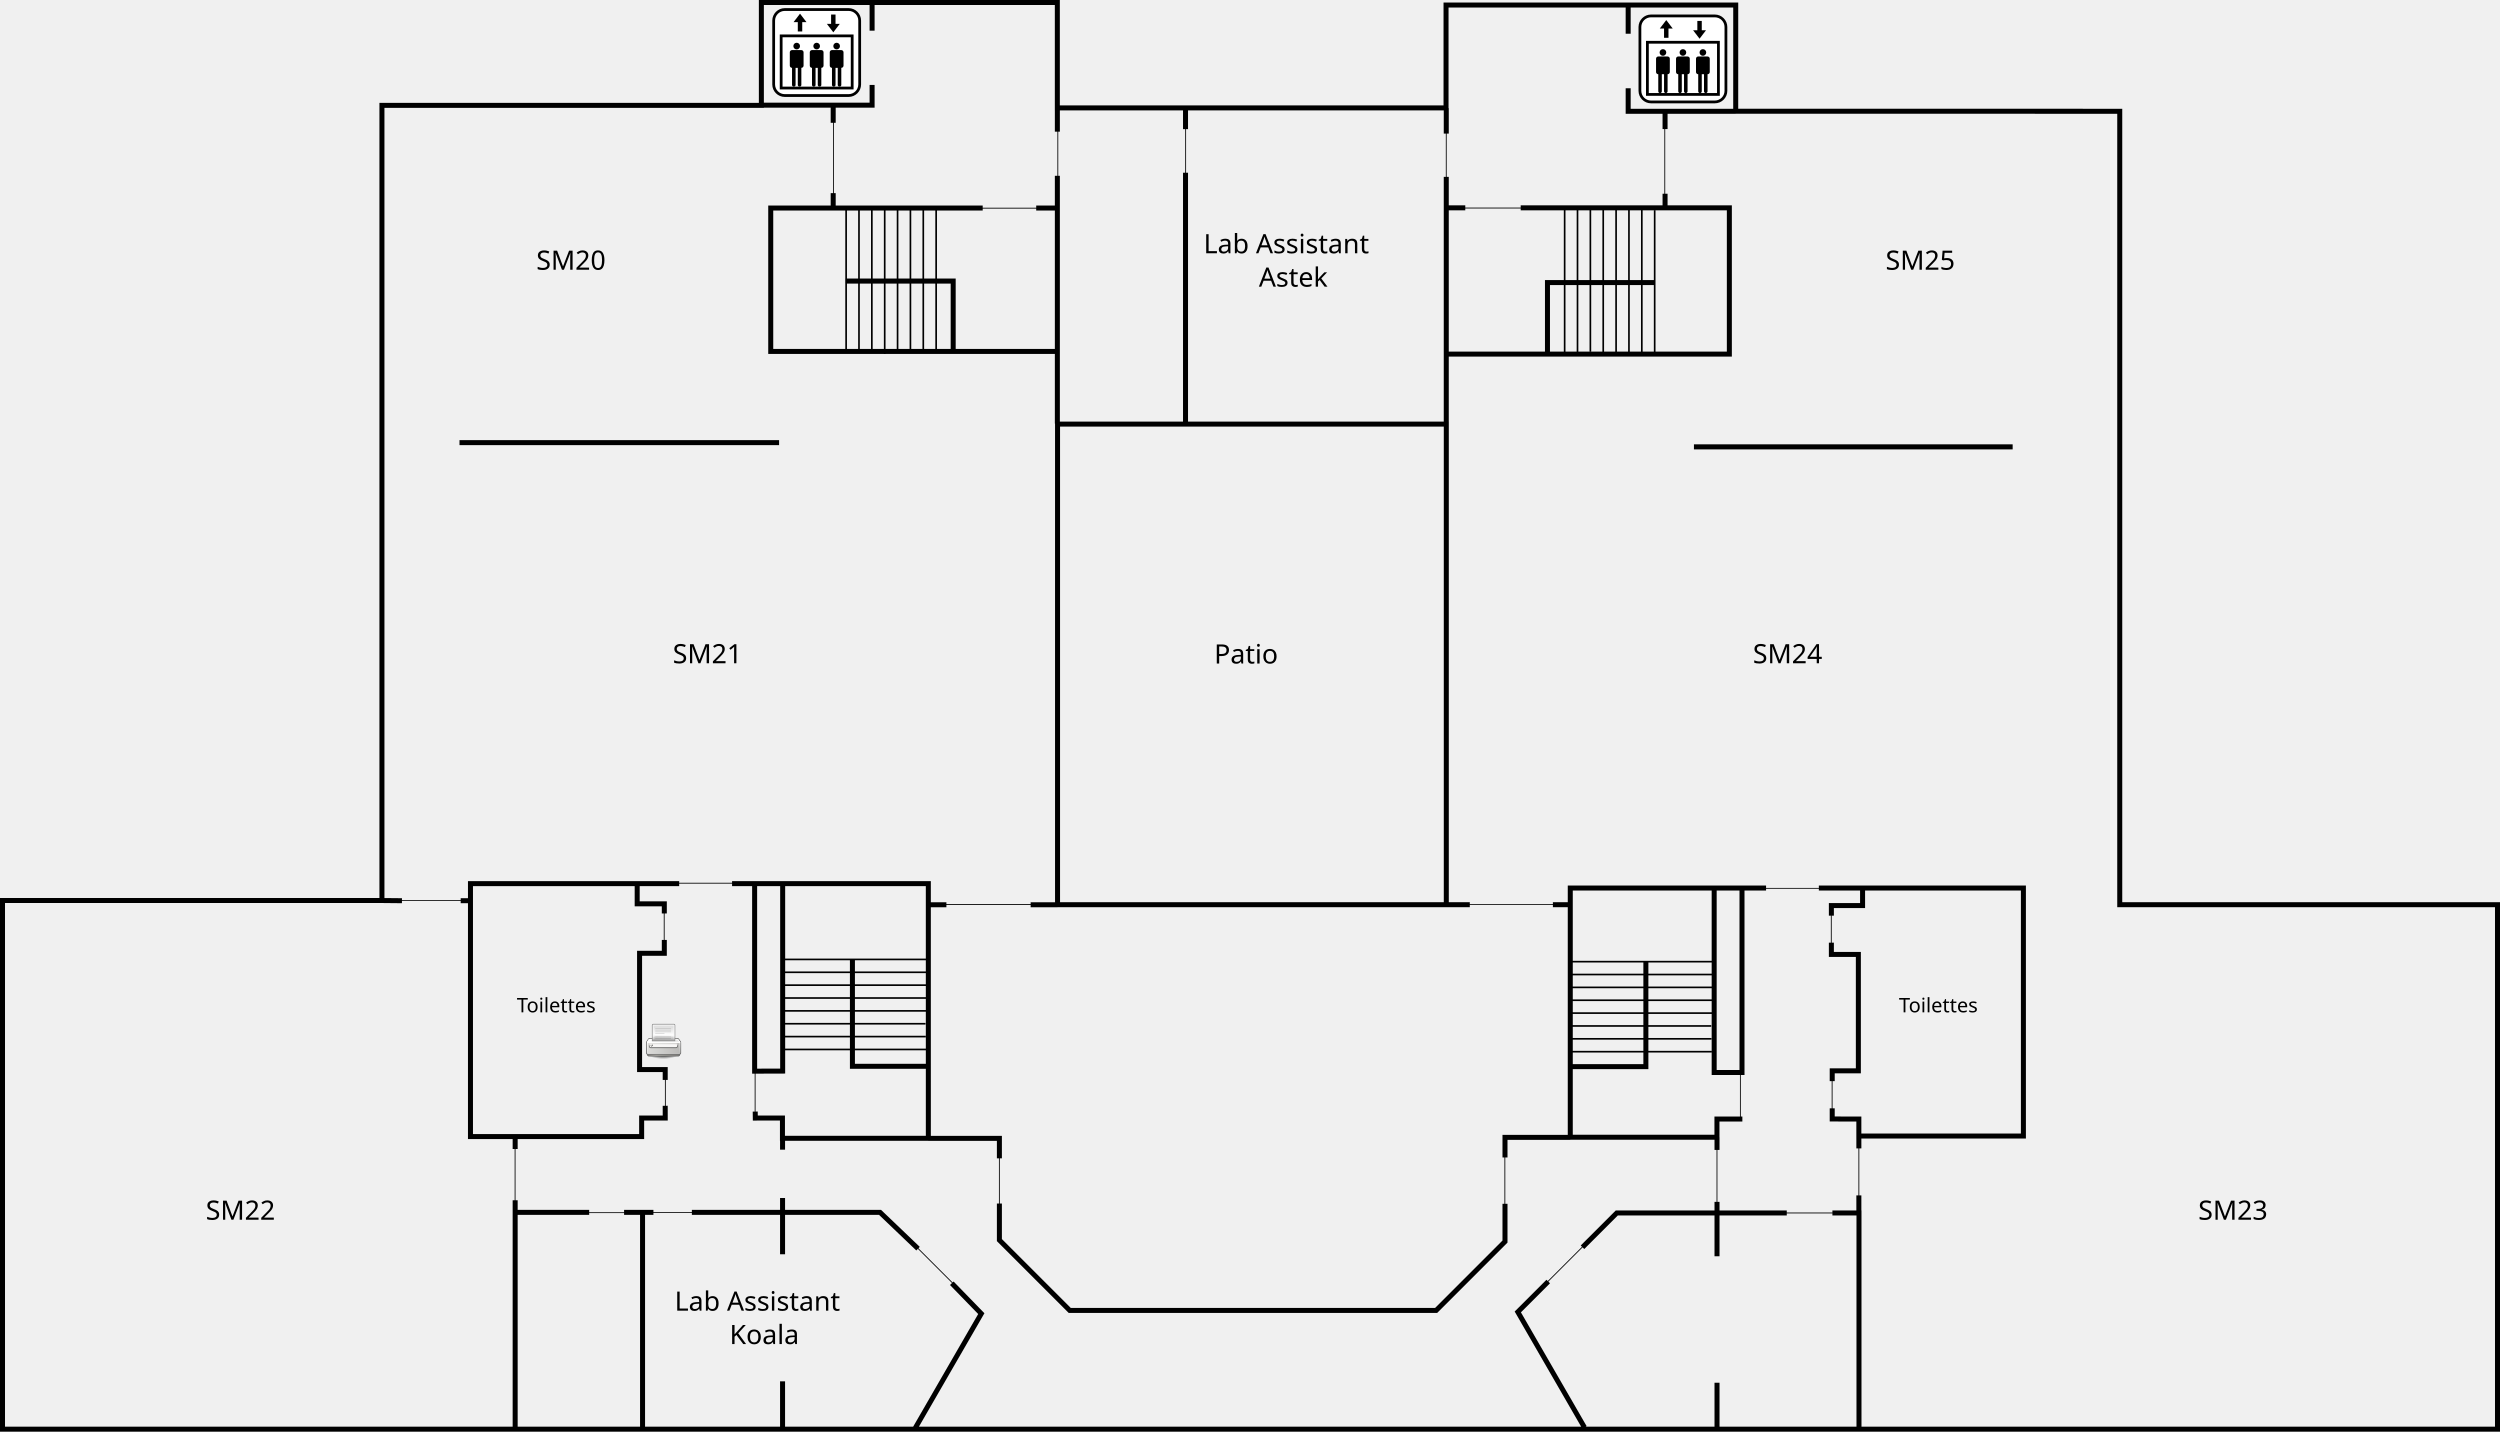
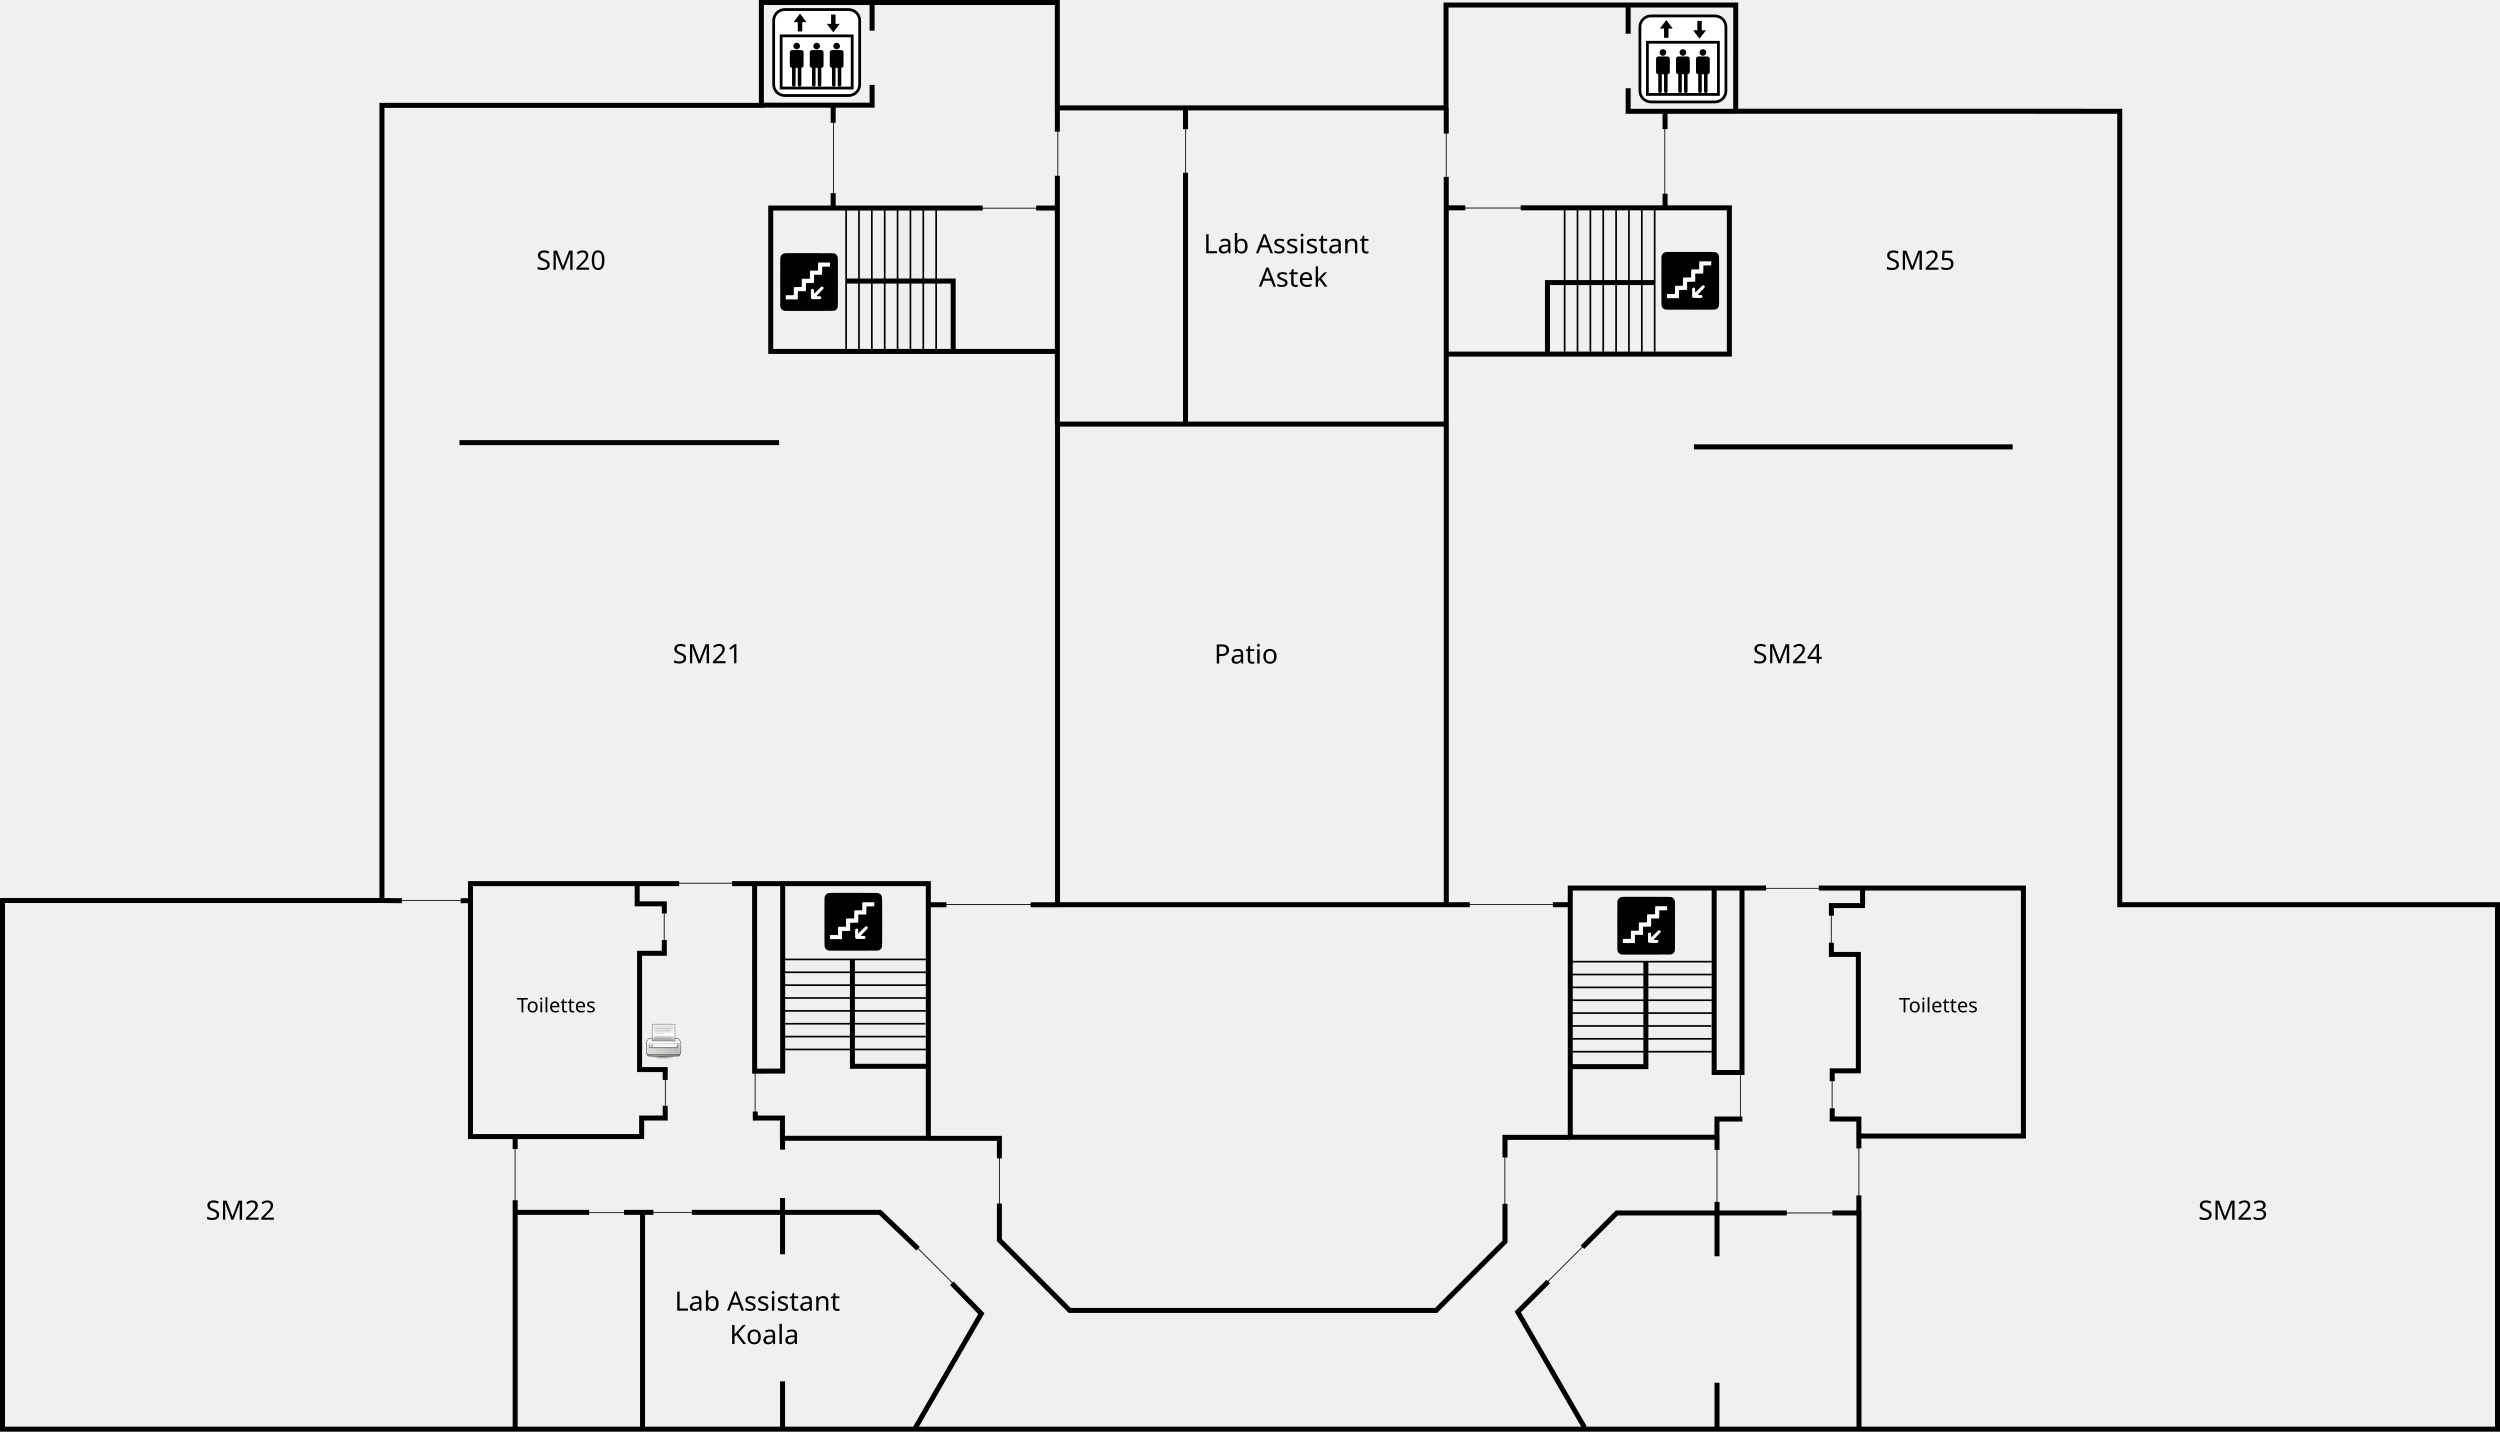
<svg xmlns="http://www.w3.org/2000/svg" xmlns:xlink="http://www.w3.org/1999/xlink" width="100%" height="100%" viewBox="0 0 2995.041 1715.44" id="svg2" version="1.1">
  <defs id="defs4">
    <linearGradient xlink:href="#linearGradient4668" id="linearGradient1471" gradientUnits="userSpaceOnUse" gradientTransform="matrix(2.30272,0,0,0.437918,0,0.584034)" x1="1.846" y1="88.295" x2="18.972" y2="88.295" />
    <linearGradient xlink:href="#linearGradient4741" id="linearGradient1468" gradientUnits="userSpaceOnUse" gradientTransform="matrix(2.291824,0,0,0.434269,0.08855179,2)" x1="1.846" y1="88.295" x2="18.972" y2="88.295" />
    <linearGradient xlink:href="#linearGradient4762" id="linearGradient1464" gradientUnits="userSpaceOnUse" gradientTransform="matrix(1.492569,0,0,0.668741,0.08188072,2)" x1="15.388" y1="32.539" x2="15.488" y2="58.831" />
    <linearGradient xlink:href="#linearGradient259" id="linearGradient1459" gradientUnits="userSpaceOnUse" gradientTransform="matrix(0.94571,0,0,1.076032,0.05016683,4.095404)" x1="25.057" y1="3.679" x2="24.79" y2="25.247" />
    <linearGradient xlink:href="#linearGradient15662" id="linearGradient1456" gradientUnits="userSpaceOnUse" gradientTransform="matrix(1.198769,0,0,0.853565,-0.143086,2.034513)" x1="20.771" y1="25.14" x2="20.718" y2="19.337" />
    <linearGradient xlink:href="#linearGradient4688" id="linearGradient1453" gradientUnits="userSpaceOnUse" gradientTransform="matrix(2.369844,0,0,0.421969,0,2)" x1="9.732" y1="70.725" x2="9.705" y2="62.282" />
    <linearGradient xlink:href="#linearGradient4680" id="linearGradient1451" gradientUnits="userSpaceOnUse" gradientTransform="matrix(2.369844,0,0,0.421969,0,2)" x1="10.338" y1="64.652" x2="10.338" y2="54.136" />
    <linearGradient xlink:href="#linearGradient4733" id="linearGradient1447" gradientUnits="userSpaceOnUse" gradientTransform="matrix(2.772086,0,0,0.360739,0.618718,2.883883)" x1="9.87" y1="57.228" x2="9.913" y2="72.064" />
    <radialGradient xlink:href="#linearGradient4698" id="radialGradient1433" gradientUnits="userSpaceOnUse" cx="9.13" cy="26.926" fx="9.13" fy="26.926" r="2.123" />
    <linearGradient id="linearGradient15662">
      <stop style="stop-color:#ffffff;stop-opacity:0;" offset="0" id="stop15664" />
      <stop style="stop-color:#f8f8f8;stop-opacity:1;" offset="1" id="stop15666" />
    </linearGradient>
    <linearGradient id="linearGradient259">
      <stop style="stop-color:#e0e0e0;stop-opacity:1;" offset="0" id="stop260" />
      <stop id="stop4886" offset="0.405" style="stop-color:#ffffff;stop-opacity:1;" />
      <stop id="stop4884" offset="0.534" style="stop-color:#cdcdcd;stop-opacity:1;" />
      <stop style="stop-color:#494949;stop-opacity:1;" offset="1" id="stop261" />
    </linearGradient>
    <linearGradient id="linearGradient4668">
      <stop style="stop-color:#8e8d87;stop-opacity:1;" offset="0" id="stop4670" />
      <stop id="stop4676" offset="0.276" style="stop-color:#cbc9c1;stop-opacity:1;" />
      <stop style="stop-color:#8e8d87;stop-opacity:1;" offset="1" id="stop4672" />
    </linearGradient>
    <linearGradient id="linearGradient4680">
      <stop style="stop-color:#f7f6f5;stop-opacity:1;" offset="0" id="stop4682" />
      <stop style="stop-color:#f7f6f5;stop-opacity:0;" offset="1" id="stop4684" />
    </linearGradient>
    <linearGradient id="linearGradient4688">
      <stop style="stop-color:#666666;stop-opacity:1;" offset="0" id="stop4690" />
      <stop style="stop-color:#000000;stop-opacity:0;" offset="1" id="stop4692" />
    </linearGradient>
    <linearGradient id="linearGradient4698">
      <stop style="stop-color:#fffffd;stop-opacity:1;" offset="0" id="stop4700" />
      <stop id="stop4706" offset="0.5" style="stop-color:#bbbbb9;stop-opacity:1;" />
      <stop style="stop-color:#000000;stop-opacity:1;" offset="1" id="stop4702" />
    </linearGradient>
    <linearGradient id="linearGradient4733">
      <stop style="stop-color:#000000;stop-opacity:0.237;" offset="0" id="stop4735" />
      <stop style="stop-color:#000000;stop-opacity:0;" offset="1" id="stop4737" />
    </linearGradient>
    <linearGradient id="linearGradient4741">
      <stop style="stop-color:#dcdcda;stop-opacity:1;" offset="0" id="stop4743" />
      <stop style="stop-color:#bab9b7;stop-opacity:1;" offset="1" id="stop4745" />
    </linearGradient>
    <linearGradient id="linearGradient4762">
      <stop id="stop4764" offset="0" style="stop-color:#ffffff;stop-opacity:0.124;" />
      <stop style="stop-color:#ffffff;stop-opacity:1;" offset="0.103" id="stop4768" />
      <stop id="stop4766" offset="1" style="stop-color:#ffffff;stop-opacity:0;" />
    </linearGradient>
    <radialGradient gradientUnits="userSpaceOnUse" gradientTransform="matrix(1,0,0,0.333333,0,27.91667)" r="19.125" fy="41.875" fx="24" cy="41.875" cx="24" id="radialGradient7618" xlink:href="#linearGradient7612" />
    <linearGradient id="linearGradient7612">
      <stop id="stop7614" offset="0" style="stop-color:#000000;stop-opacity:1;" />
      <stop id="stop7616" offset="1" style="stop-color:#000000;stop-opacity:0;" />
    </linearGradient>
  </defs>
  <g id="layer1" transform="translate(621.216,68.64813)">
    <text xml:space="preserve" style="font-size:32px;font-style:normal;font-weight:normal;line-height:125%;letter-spacing:0px;word-spacing:0px;fill:#000000;fill-opacity:1;stroke:none;font-family:Sans" x="21.268" y="254.512" id="text2993">
      <tspan id="tspan2995" x="21.268" y="254.512">SM20</tspan>
    </text>
    <text xml:space="preserve" style="font-size:32px;font-style:normal;font-weight:normal;line-height:125%;letter-spacing:0px;word-spacing:0px;fill:#000000;fill-opacity:1;stroke:none;font-family:Sans" x="184.734" y="725.965" id="text2997">
      <tspan id="tspan2999" x="184.734" y="725.965">SM21</tspan>
    </text>
    <text xml:space="preserve" style="font-size:32px;font-style:normal;font-weight:normal;line-height:125%;letter-spacing:0px;word-spacing:0px;fill:#000000;fill-opacity:1;stroke:none;font-family:Sans" x="-374.712" y="1392.617" id="text3001">
      <tspan id="tspan3003" x="-374.712" y="1392.617">SM22</tspan>
    </text>
    <text xml:space="preserve" style="font-size:32px;font-style:normal;font-weight:normal;line-height:125%;letter-spacing:0px;word-spacing:0px;fill:#000000;fill-opacity:1;stroke:none;font-family:Sans" x="2012.308" y="1392.617" id="text3005">
      <tspan id="tspan3007" x="2012.308" y="1392.617">SM23</tspan>
    </text>
    <text xml:space="preserve" style="font-size:32px;font-style:normal;font-weight:normal;line-height:125%;letter-spacing:0px;word-spacing:0px;fill:#000000;fill-opacity:1;stroke:none;font-family:Sans" x="1478.744" y="725.965" id="text3009">
      <tspan id="tspan3011" x="1478.744" y="725.965">SM24</tspan>
    </text>
    <text xml:space="preserve" style="font-size:32px;font-style:normal;font-weight:normal;line-height:125%;letter-spacing:0px;word-spacing:0px;fill:#000000;fill-opacity:1;stroke:none;font-family:Sans" x="1637.715" y="254.512" id="text3013">
      <tspan id="tspan3015" x="1637.715" y="254.512">SM25</tspan>
    </text>
    <text xml:space="preserve" style="font-size:32px;font-style:normal;font-weight:normal;text-align:center;line-height:125%;letter-spacing:0px;word-spacing:0px;text-anchor:middle;fill:#000000;fill-opacity:1;stroke:none;font-family:Sans" x="315.26" y="1501.563" id="text3017">
      <tspan id="tspan3019" x="315.26" y="1501.563">Lab Assistant</tspan>
      <tspan x="315.26" y="1541.563" id="tspan3021">Koala</tspan>
    </text>
    <text xml:space="preserve" style="font-size:32px;font-style:normal;font-weight:normal;line-height:125%;letter-spacing:0px;word-spacing:0px;fill:#000000;fill-opacity:1;stroke:none;font-family:Sans" x="948.967" y="234.793" id="text3023">
      <tspan id="tspan3025" x="948.967" y="234.793" style="text-align:center;text-anchor:middle">Lab Assistant</tspan>
      <tspan x="948.967" y="274.793" id="tspan3027" style="text-align:center;text-anchor:middle">Astek</tspan>
    </text>
    <text xml:space="preserve" style="font-size:24px;font-style:normal;font-weight:normal;line-height:125%;letter-spacing:0px;word-spacing:0px;fill:#000000;fill-opacity:1;stroke:none;font-family:Sans" x="-2.02" y="1144.14" id="text3029">
      <tspan id="tspan3031" x="-2.02" y="1144.14">Toilettes</tspan>
    </text>
    <text xml:space="preserve" style="font-size:24px;font-style:normal;font-weight:normal;line-height:125%;letter-spacing:0px;word-spacing:0px;fill:#000000;fill-opacity:1;stroke:none;font-family:Sans" x="1653.75" y="1144.14" id="text3029-0">
      <tspan id="tspan3031-4" x="1653.75" y="1144.14">Toilettes</tspan>
    </text>
    <text xml:space="preserve" style="font-size:32px;font-style:normal;font-weight:normal;line-height:125%;letter-spacing:0px;word-spacing:0px;fill:#000000;fill-opacity:1;stroke:none;font-family:Sans" x="833.398" y="726.247" id="text3822">
      <tspan id="tspan3824" x="833.398" y="726.247">Patio</tspan>
    </text>
    <path id="path3883" style="fill:none;stroke:#000000;stroke-width:2;stroke-linecap:butt;stroke-linejoin:miter;stroke-miterlimit:4;stroke-opacity:1;stroke-dasharray:none" d="m 1258.929,1191.291 170.714,0 m -170.357,-107.857 170.714,0 m -172.5,15.408 172.5,0 m -171.429,15.408 172.143,0 m -172.857,15.408 172.857,0 m -172.143,15.408 173.214,0 m -172.857,15.408 170,0 m -170.714,15.408 171.071,0" />
    <path id="path3883-7" style="fill:none;stroke:#000000;stroke-width:2;stroke-linecap:butt;stroke-linejoin:miter;stroke-miterlimit:4;stroke-opacity:1;stroke-dasharray:none" d="m 317.589,1188.618 170.714,0 m -170.357,-107.857 170.714,0 m -172.5,15.408 172.5,0 m -171.429,15.408 172.143,0 m -172.857,15.408 172.857,0 m -172.143,15.408 173.214,0 m -172.857,15.408 170,0 m -170.714,15.408 171.071,0" />
    <path id="path3883-7-4" style="fill:none;stroke:#000000;stroke-width:2;stroke-linecap:butt;stroke-linejoin:miter;stroke-miterlimit:4;stroke-opacity:1;stroke-dasharray:none" d="m 392.45,182.465 0,170.714 m 107.857,-170.357 0,170.714 m -15.408,-172.5 0,172.5 m -15.408,-171.429 0,172.143 m -15.408,-172.857 0,172.857 m -15.408,-172.143 0,173.214 m -15.408,-172.857 0,170 m -15.408,-170.714 0,171.071" />
    <path id="path3883-7-45" style="fill:none;stroke:#000000;stroke-width:2;stroke-linecap:butt;stroke-linejoin:miter;stroke-miterlimit:4;stroke-opacity:1;stroke-dasharray:none" d="m 1253.256,182.793 0,170.714 m 107.857,-170.357 0,170.714 m -15.408,-172.5 0,172.5 m -15.408,-171.429 0,172.143 m -15.408,-172.857 0,172.857 m -15.408,-172.143 0,173.214 m -15.408,-172.857 0,170 m -15.408,-170.714 0,171.071" />
-     <g id="g3993" transform="matrix(0.2659063,0,0,0.2659063,303.981,-58.91024)">
-       <rect ry="50" rx="50" y="6.3" x="6.3" height="387.5" width="387.5" id="rectBordo" style="fill:#ffffff;fill-opacity:1;fill-rule:evenodd;stroke:#000000;stroke-width:12.5;stroke-miterlimit:4;stroke-opacity:1;stroke-dasharray:none" />
-       <rect y="125" x="40" height="235" width="320" id="rectAscensore" style="fill:none;stroke:#000000;stroke-width:12.5;stroke-miterlimit:4;stroke-opacity:1;stroke-dasharray:none" />
-       <g id="gUomini">
-         <path id="pathUomo" d="m 200,156 c -8.3,0 -15,6.7 -15,15 0,8.3 6.7,15 15,15 8.3,0 15,-6.7 15,-15 0,-8.3 -6.7,-15 -15,-15 z m -20.7,33 c -5.7,0 -10.3,4.5 -10.3,10 l 0,60 c 0,5.5 4.3,10 10,10 l 0,77 c 0,4.4 3.6,8 8,8 4.4,0 8,-3.6 8,-8 l 0,-77 10,0 c 0,0 0,77 0,77 0,4.4 3.6,8 8,8 4.4,0 8,-3.6 8,-8 l 0,-77 c 5.7,0 10,-4.5 10,-10 l 0,-60 c 0,-5.5 -4.6,-10 -10.3,-10 l -41.4,0 z" style="fill:#000000;fill-opacity:1;fill-rule:evenodd;stroke:none" />
-         <use x="-90" y="0" xlink:href="#pathUomo" id="useUomo2" width="400" height="400" />
-         <use x="90" y="0" xlink:href="#pathUomo" id="useUomo3" width="400" height="400" />
+     <a xlink:href="map-kb-voltaire-f1.svg" id="a4411">
+       <g transform="matrix(0.2659063,0,0,0.2659063,303.981,-58.91024)" id="g3993">
+         <rect style="fill:#ffffff;fill-opacity:1;fill-rule:evenodd;stroke:#000000;stroke-width:12.5;stroke-miterlimit:4;stroke-opacity:1;stroke-dasharray:none" id="rectBordo" width="387.5" height="387.5" x="6.3" y="6.3" rx="50" ry="50" />
+         <rect style="fill:none;stroke:#000000;stroke-width:12.5;stroke-miterlimit:4;stroke-opacity:1;stroke-dasharray:none" id="rectAscensore" width="320" height="235" x="40" y="125" />
+         <g id="gUomini">
+           <path style="fill:#000000;fill-opacity:1;fill-rule:evenodd;stroke:none" d="m 200,156 c -8.3,0 -15,6.7 -15,15 0,8.3 6.7,15 15,15 8.3,0 15,-6.7 15,-15 0,-8.3 -6.7,-15 -15,-15 z m -20.7,33 c -5.7,0 -10.3,4.5 -10.3,10 l 0,60 c 0,5.5 4.3,10 10,10 l 0,77 c 0,4.4 3.6,8 8,8 4.4,0 8,-3.6 8,-8 l 0,-77 10,0 c 0,0 0,77 0,77 0,4.4 3.6,8 8,8 4.4,0 8,-3.6 8,-8 l 0,-77 c 5.7,0 10,-4.5 10,-10 l 0,-60 c 0,-5.5 -4.6,-10 -10.3,-10 l -41.4,0 z" id="pathUomo" />
+           <use height="400" width="400" id="useUomo2" xlink:href="#pathUomo" y="0" x="-90" />
+           <use height="400" width="400" id="useUomo3" xlink:href="#pathUomo" y="0" x="90" />
+         </g>
+         <path style="fill:#000000;fill-opacity:1;fill-rule:evenodd;stroke:none" d="m 96,63 29,-38 29,38 -19,0 0,42 -20,0 0,-42 -19,0 z" id="pathFrecciaSu" />
+         <use x="150" y="-134" xlink:href="#pathFrecciaSu" id="useFrecciaGiu" transform="scale(1,-1)" width="400" height="400" />
      </g>
-       <path id="pathFrecciaSu" d="m 96,63 29,-38 29,38 -19,0 0,42 -20,0 0,-42 -19,0 z" style="fill:#000000;fill-opacity:1;fill-rule:evenodd;stroke:none" />
-       <use height="400" width="400" transform="scale(1,-1)" id="useFrecciaGiu" xlink:href="#pathFrecciaSu" y="-134" x="150" />
-     </g>
-     <g id="g3993-3" transform="matrix(0.2659063,0,0,0.2659063,1341.755,-51.25079)">
-       <rect ry="50" rx="50" y="6.3" x="6.3" height="387.5" width="387.5" id="rectBordo-8" style="fill:#ffffff;fill-opacity:1;fill-rule:evenodd;stroke:#000000;stroke-width:12.5;stroke-miterlimit:4;stroke-opacity:1;stroke-dasharray:none" />
-       <rect y="125" x="40" height="235" width="320" id="rectAscensore-6" style="fill:none;stroke:#000000;stroke-width:12.5;stroke-miterlimit:4;stroke-opacity:1;stroke-dasharray:none" />
-       <g id="gUomini-7">
-         <path id="pathUomo-6" d="m 200,156 c -8.3,0 -15,6.7 -15,15 0,8.3 6.7,15 15,15 8.3,0 15,-6.7 15,-15 0,-8.3 -6.7,-15 -15,-15 z m -20.7,33 c -5.7,0 -10.3,4.5 -10.3,10 l 0,60 c 0,5.5 4.3,10 10,10 l 0,77 c 0,4.4 3.6,8 8,8 4.4,0 8,-3.6 8,-8 l 0,-77 10,0 c 0,0 0,77 0,77 0,4.4 3.6,8 8,8 4.4,0 8,-3.6 8,-8 l 0,-77 c 5.7,0 10,-4.5 10,-10 l 0,-60 c 0,-5.5 -4.6,-10 -10.3,-10 l -41.4,0 z" style="fill:#000000;fill-opacity:1;fill-rule:evenodd;stroke:none" />
-         <use x="-90" y="0" xlink:href="#pathUomo-6" id="useUomo2-5" width="400" height="400" />
-         <use x="90" y="0" xlink:href="#pathUomo-6" id="useUomo3-0" width="400" height="400" />
+     </a>
+     <a xlink:href="map-kb-voltaire-f1.svg" id="a4422">
+       <g transform="matrix(0.2659063,0,0,0.2659063,1341.755,-51.25079)" id="g3993-3">
+         <rect style="fill:#ffffff;fill-opacity:1;fill-rule:evenodd;stroke:#000000;stroke-width:12.5;stroke-miterlimit:4;stroke-opacity:1;stroke-dasharray:none" id="rectBordo-8" width="387.5" height="387.5" x="6.3" y="6.3" rx="50" ry="50" />
+         <rect style="fill:none;stroke:#000000;stroke-width:12.5;stroke-miterlimit:4;stroke-opacity:1;stroke-dasharray:none" id="rectAscensore-6" width="320" height="235" x="40" y="125" />
+         <g id="gUomini-7">
+           <path style="fill:#000000;fill-opacity:1;fill-rule:evenodd;stroke:none" d="m 200,156 c -8.3,0 -15,6.7 -15,15 0,8.3 6.7,15 15,15 8.3,0 15,-6.7 15,-15 0,-8.3 -6.7,-15 -15,-15 z m -20.7,33 c -5.7,0 -10.3,4.5 -10.3,10 l 0,60 c 0,5.5 4.3,10 10,10 l 0,77 c 0,4.4 3.6,8 8,8 4.4,0 8,-3.6 8,-8 l 0,-77 10,0 c 0,0 0,77 0,77 0,4.4 3.6,8 8,8 4.4,0 8,-3.6 8,-8 l 0,-77 c 5.7,0 10,-4.5 10,-10 l 0,-60 c 0,-5.5 -4.6,-10 -10.3,-10 l -41.4,0 z" id="pathUomo-6" />
+           <use height="400" width="400" id="useUomo2-5" xlink:href="#pathUomo-6" y="0" x="-90" />
+           <use height="400" width="400" id="useUomo3-0" xlink:href="#pathUomo-6" y="0" x="90" />
+         </g>
+         <path style="fill:#000000;fill-opacity:1;fill-rule:evenodd;stroke:none" d="m 96,63 29,-38 29,38 -19,0 0,42 -20,0 0,-42 -19,0 z" id="pathFrecciaSu-4" />
+         <use x="150" y="-134" xlink:href="#pathFrecciaSu-4" id="useFrecciaGiu-9" transform="scale(1,-1)" width="400" height="400" />
      </g>
-       <path id="pathFrecciaSu-4" d="m 96,63 29,-38 29,38 -19,0 0,42 -20,0 0,-42 -19,0 z" style="fill:#000000;fill-opacity:1;fill-rule:evenodd;stroke:none" />
-       <use height="400" width="400" transform="scale(1,-1)" id="useFrecciaGiu-9" xlink:href="#pathFrecciaSu-4" y="-134" x="150" />
-     </g>
+     </a>
    <g id="layer1-9" transform="translate(149.7733,1153.969)">
      <path transform="translate(-0.311919,-2.006728)" d="M 43.125,41.875 C 43.125,45.396 34.562,48.25 24,48.25 13.438,48.25 4.875,45.396 4.875,41.875 4.875,38.354 13.438,35.5 24,35.5 c 10.562,0 19.125,2.854 19.125,6.375 z" id="path7610" style="color:#000000;fill:url(#radialGradient7618);fill-opacity:1;fill-rule:nonzero;stroke:none;stroke-width:4;marker:none;visibility:visible;display:inline;overflow:visible" />
      <rect style="fill:url(#linearGradient1471);fill-opacity:1;stroke:#595959;stroke-width:1;stroke-miterlimit:4;stroke-opacity:1" id="rect4652" width="38.438" height="6.492" x="4.75" y="36.004" rx="1.712" ry="1.712" />
      <path style="color:#000000;fill:url(#linearGradient1468);fill-opacity:1;fill-rule:nonzero;stroke:#676767;stroke-width:1;stroke-linecap:butt;stroke-linejoin:miter;stroke-miterlimit:4;stroke-opacity:1;stroke-dashoffset:0;marker:none;visibility:visible;display:inline;overflow:visible" d="m 7.131,21.5 33.74,0 c 0.385,0 0.877,0.288 1.18,0.724 0.303,0.436 1.736,2.61 2.058,3.074 0.322,0.464 0.393,0.904 0.393,1.476 l 0,12.077 c 0,0.914 -0.732,1.649 -1.641,1.649 l -37.721,0 c -0.909,0 -1.641,-0.735 -1.641,-1.649 l 0,-12.077 c 0,-0.494 0.101,-1.202 0.446,-1.653 0.436,-0.569 1.604,-2.548 1.913,-2.968 C 6.166,21.733 6.732,21.5 7.131,21.5 z" id="rect4609" />
      <path style="fill:#fbfbfb;fill-opacity:1;fill-rule:evenodd;stroke:none" d="m 7.425,21.976 c -0.503,0 -1.12,0.078 -1.37,0.491 l -1.9,3.138 c -0.282,0.466 0.034,1.263 0.933,1.263 l 37.643,0 c 1.31,0 1.22,-1.01 0.933,-1.44 l -1.768,-2.652 c -0.321,-0.481 -0.437,-0.801 -1.237,-0.801 l -33.234,0 z" id="path4718" />
      <path id="path4750" d="m 7.605,22.446 32.827,0 c 0.366,0 0.833,0.273 1.121,0.686 0.288,0.413 1.296,2.03 1.602,2.469 0.306,0.439 0.436,0.856 0.436,1.398 l 0,11.281 c 0,0.865 -0.134,1.249 -0.997,1.249 l -37.062,0 c -0.864,0 -1.06,-0.384 -1.06,-1.249 l 0,-11.281 c 0,-0.468 0.221,-1.139 0.549,-1.566 C 5.435,24.894 6.104,23.462 6.397,23.064 6.689,22.667 7.227,22.446 7.605,22.446 z" style="color:#000000;fill:none;stroke:url(#linearGradient1464);stroke-width:0.947;stroke-linecap:butt;stroke-linejoin:miter;stroke-miterlimit:4;stroke-opacity:1;stroke-dashoffset:0;marker:none;visibility:visible;display:inline;overflow:visible" />
      <path style="color:#000000;fill:url(#linearGradient1459);fill-opacity:1;fill-rule:nonzero;stroke:#898989;stroke-width:1;stroke-linecap:round;stroke-linejoin:miter;stroke-miterlimit:4;stroke-opacity:1;stroke-dashoffset:0;marker:none;visibility:visible;display:block;overflow:visible" d="m 11.673,4.5 24.652,0 c 0.651,0 1.175,0.51 1.175,1.144 l 0,18.704 -27.001,0 0,-18.704 c 0,-0.634 0.524,-1.144 1.175,-1.144 z" id="rect15391" />
      <rect rx="0.177" ry="0.177" y="5.499" x="11.499" height="18.836" width="25.001" id="rect15660" style="color:#000000;fill:none;stroke:url(#linearGradient1456);stroke-width:1;stroke-linecap:round;stroke-linejoin:round;stroke-miterlimit:4;stroke-opacity:1;stroke-dashoffset:0;marker:none;visibility:visible;display:block;overflow:visible" />
      <rect style="fill:url(#linearGradient1451);fill-opacity:1;stroke:url(#linearGradient1453);stroke-width:1;stroke-miterlimit:4;stroke-opacity:1" id="rect4678" width="33.75" height="5.188" x="6.875" y="27.375" rx="1.712" ry="1.712" />
      <path style="fill:url(#radialGradient1433);fill-opacity:1;stroke:none" id="path4696" d="m 10.872,27.626 c 0,0.708 -0.574,1.282 -1.282,1.282 -0.708,0 -1.282,-0.574 -1.282,-1.282 0,-0.708 0.574,-1.282 1.282,-1.282 0.708,0 1.282,0.574 1.282,1.282 z" transform="translate(0,2)" />
      <path style="opacity:0.366;fill:url(#linearGradient1447);fill-opacity:1;fill-rule:evenodd;stroke:none" d="m 11.744,25.416 25.562,0.062 c 0.687,0.002 0.988,-0.371 0.938,-1 l -0.125,-1.562 1.866,0 c 0.812,0 0.99,0.193 1.188,0.562 l 0.5,0.938 c 0.527,0.988 1.811,1.974 0.498,1.974 -4.503,0 -28.177,-0.349 -30.427,-0.974 z" id="path4731" />
      <path id="path4760" d="m 43.489,26.5 -38.978,0" style="fill:none;stroke:#ffffff;stroke-width:1px;stroke-linecap:round;stroke-linejoin:round;stroke-opacity:1" />
      <g id="g4849" style="opacity:0.436" transform="translate(0,2)">
        <rect style="color:#000000;fill:#000000;fill-opacity:0.292;fill-rule:nonzero;stroke:none;stroke-width:1;marker:none;visibility:visible;display:inline;overflow:visible" id="rect4833" width="19" height="1" x="14" y="7" />
        <rect y="9" x="14" height="1" width="19" id="rect4835" style="color:#000000;fill:#000000;fill-opacity:0.292;fill-rule:nonzero;stroke:none;stroke-width:1;marker:none;visibility:visible;display:inline;overflow:visible" />
        <rect style="color:#000000;fill:#000000;fill-opacity:0.292;fill-rule:nonzero;stroke:none;stroke-width:1;marker:none;visibility:visible;display:inline;overflow:visible" id="rect4837" width="19" height="1" x="14" y="11" />
        <rect y="13" x="14" height="1" width="11" id="rect4839" style="color:#000000;fill:#000000;fill-opacity:0.292;fill-rule:nonzero;stroke:none;stroke-width:1;marker:none;visibility:visible;display:inline;overflow:visible" />
        <rect y="17" x="14" height="1" width="19" id="rect4843" style="color:#000000;fill:#000000;fill-opacity:0.292;fill-rule:nonzero;stroke:none;stroke-width:1;marker:none;visibility:visible;display:inline;overflow:visible" />
        <rect style="color:#000000;fill:#000000;fill-opacity:0.292;fill-rule:nonzero;stroke:none;stroke-width:1;marker:none;visibility:visible;display:inline;overflow:visible" id="rect4845" width="19" height="1" x="14" y="19" />
      </g>
    </g>
    <path style="fill:none;stroke:#000000;stroke-width:1px;stroke-linecap:butt;stroke-linejoin:miter;stroke-opacity:1" d="m 811.91,1058.083 65.912,0" id="path4283" transform="translate(-621.216,-68.64813)" />
    <path id="path4198" transform="translate(-621.216,-68.64813)" style="fill:none;stroke:#000000;stroke-width:6;stroke-linecap:butt;stroke-linejoin:miter;stroke-miterlimit:4;stroke-opacity:1;stroke-dasharray:none" d="m 1420.274,507.297 0,-300.327 m 0,-52.306 0,-25.164 m -656.916,927.939 0,25.357 32.5,0 0,11.538 m 0,31.741 0,16.006 -29.643,0 0,139.286 30.714,0 0,12.409 m -339.362,-214.948 23.978,0.237 m 70.382,0 11.453,0 m 1465.984,-543.715 381.838,0 m -1477.845,-5.054 -382.857,0 m 1444.267,-397.239 0,21.529 m 0,77.55 0,16.836 m -140.874,175.431 0,-85.893 127.678,0 m -249.697,-89.538 23.55,0 m 66.408,0 249.958,0 0,175.261 -339.411,0 m 346.987,-290.924 -128.794,0 0,-27.534 m 0,-65.391 0,-34.354 m -952.394,120.337 0,20.714 m 0,84.286 0,17.857 m 268.75,0 -25.536,0 m -64.107,0 -253.929,0 0,171.786 343.572,0 M 911.573,126.01 l 133.214,0 0,-24.286 m 0,-65 0,-33.571 m 836.591,1274.659 90.409,0 0,-126.269 m -859.857,125.895 -90.714,0 0,-128.571 m -83.572,-90.714 0,225 -33.58,0.115 -0.009,-225.669 m 0.714,274.095 0.104,7.765 32.516,-0.028 0,24.244 174.782,0.017 -0.025,-305.083 -235.113,0 m -63.387,0 -250.013,0 0,303.046 205.061,0 0,-22.223 28.259,0.013 -0.025,-14.715 m 469.807,-1195.713 0,28.695 m 0,52.938 0,296.795 m 465.908,-377.863 0,30.446 m 0,51.875 0,296.607 m -465.704,575.414 -32.192,0 m -100.949,0 -21.147,0 m 620.497,-0.061 27.686,0 m 99.557,0 20.986,0 m -148.691,0 0,-575.787 -465.734,0 0,575.787 z m 320.922,-18.183 0,219.203 33.335,-0.018 0,-220.195 m 108.086,230.554 0,-12.361 31.315,0 0,-139.401 -32.325,0 0,-14.142 m 0,-32.325 0,-12.122 37.376,0 0,-20.203 m -1119.377,299.108 85.268,0 0,23.903 m 0,54.207 0,43.765 84.286,84.286 438.929,0 82.5,-82.5 0,-45.268 m 0,-55.491 0,-24.062 78.214,0 m -943.699,1.184 0,13.495 m 0,57.942 0,67.396 m 0,152.249 0,57.295 m -167.73,-259.025 0,259.286 m -152.236,-259.996 88.286,0 m 41.819,0 35.15,0 m 46.057,0 225.453,0 45.5,43.48 m 40.428,41.438 35.377,36.387 -79.597,137.866 m -478.852,-1.456 0,-272.236 m 0,-61.367 0,-14.9 m 1609.773,-0.758 0,14.893 m 0,56.322 0,21.215 m 0.146,259.112 0,-259.286 -31.826,0 m -54.683,0 -203.652,0 -41.072,41.072 m -41.072,41.071 -36.429,36.429 79.825,138.26 m 189.199,-369.332 -30.452,0 0,21.786 -175.714,0 0,-298.571 234.558,0 m 63.236,0 245.063,0 0,297.143 -197.143,-0.045 0,-20.312 -31.903,-0.105 0,-12.714 m -138.012,34.706 0,15.077 m 0,62.22 0,65.153 m 0,151.582 0,55.154 m 482.479,-1578.416 0,950.553 452.548,0 0,628.315 -2989.041,0 0,-633.366 454.569,0 0,-952.574 454.569,0 0,-123.239 354.563,0 0,126.269 465.68,0 0,-123.239 347.049,0 -0.018,127.201 z m -1397.563,288.058 0,-84.643 -128.571,0" />
    <path style="fill:none;stroke:#000000;stroke-width:1px;stroke-linecap:butt;stroke-linejoin:miter;stroke-opacity:1" d="m 1420.422,210.312 0,-57.831" id="path4201" transform="translate(-621.216,-68.64813)" />
    <path id="path3107" transform="translate(-621.216,-68.64814)" style="fill:none;stroke:#000000;stroke-width:1px;stroke-linecap:butt;stroke-linejoin:miter;stroke-opacity:1" d="m 2056.964,1440.797 0,-64.464 m -1439.887,62.957 0,-64.776 M 2085,1341.154 l 0,-56.786 m -1180.357,49.286 0,-51.071 m 271.071,-1033.214 67.143,0 m 984.094,1125.035 0,60 m -959.664,-1278.75 0,58.214 m -268.779,19.219 0,-89.904 m 995.922,10.685 0,79.643 m -240.328,15.738 68.943,0 m -90.409,-36.871 0,-54.548 m 381.973,906.395 66.786,0 m 12.503,32.037 0,34.471 m 1.01,163.266 0,35.734 m -55.656,123.42 56.607,0 m -342.13,82.777 42.489,-42.489 m -93.376,-109.033 0,59.346 m -43.437,-360.119 101.773,0 m -728.712,-0.124 103.571,0 m -38.781,302.679 0,57.143 m -98.541,51.25 43.839,43.839 m -360.804,-85.804 49.821,0 m -127.143,0.179 44.286,0 m 48.393,-126.071 0,-34.822 m -1.389,-199.935 0,37.376 m -315.925,-50.508 74.246,0" />
+     <a xlink:href="map-kb-voltaire-f1.svg" id="a4534">
+       <g transform="matrix(0.1208625,0,0,0.1208625,310.6778,232.0747)" id="g1316">
+         <path style="fill:#fdfdfd" d="M 62.404,310.337 465.347,42.548 578.961,151.489 564.703,480.903 54.047,504.374 62.404,310.337 z" id="path1312" />
+         <path style="fill:#000000" d="M 62.038,591.978 C 42.403,586.834 30.523,574.941 25.103,555 c -1.666,-6.129 -1.767,-20.158 -1.767,-246 0,-226.296 0.098,-239.882 1.779,-246.435 5.475,-21.349 18.693,-34.472 39.823,-39.537 8.294,-1.988 11.311,-2.013 244.898,-2.003 261.243,0.011 243.635,-0.428 257.576,6.431 12.851,6.323 21.678,17.977 26.164,34.545 1.657,6.12 1.76,20.527 1.76,246.5 0,224.554 -0.112,240.434 -1.736,246.75 -3.941,15.328 -12.711,26.759 -25.046,32.646 -13.542,6.463 3.246,6.073 -259.718,6.032 C 76.286,593.891 69.125,593.834 62.038,591.978 z M 197.837,439 l 0.5,-40.5 39.739,-0.261 39.739,-0.261 0.261,-40.239 0.261,-40.239 39.448,-0.262 c 30.032,-0.199 39.636,-0.557 40.235,-1.5 0.433,-0.681 0.793,-18.901 0.802,-40.488 l 0.015,-39.25 38.878,0 c 31.248,0 39.095,-0.263 39.988,-1.338 0.762,-0.918 1.193,-13.558 1.372,-40.25 l 0.262,-38.912 39,-0.5 39,-0.5 0,-20 0,-20 -58.5,-0.261 c -54.109,-0.241 -58.594,-0.133 -59.75,1.441 -0.949,1.292 -1.25,10.938 -1.25,40.011 l 0,38.309 -38.941,0 c -30.055,0 -39.126,0.285 -39.75,1.25 -0.445,0.688 -1.034,18.8 -1.309,40.25 l -0.5,39 -39.75,0.261 c -21.863,0.144 -39.85,0.369 -39.972,0.5 -0.122,0.131 -0.459,18.464 -0.75,40.739 l -0.528,40.5 -39,0.5 -39,0.5 -0.5,40 -0.5,40 -39.5,0.5 -39.5,0.5 -0.272,19.471 c -0.15,10.709 -0.05,20.05 0.222,20.758 0.397,1.034 12.167,1.237 59.772,1.029 l 59.278,-0.258 0.5,-40.5 z m 224.717,37.33 c 9.819,-4.66 10.486,-20.578 1.101,-26.3 -3.017,-1.84 -5.011,-2.023 -22.009,-2.027 -12.577,-0.003 -18.915,-0.366 -19.375,-1.11 -0.399,-0.646 13.899,-15.733 34.355,-36.25 39.181,-39.298 39.155,-39.263 35.787,-48.082 -3.015,-7.895 -9.847,-11.657 -18.327,-10.092 -3.257,0.601 -8.357,5.284 -38.781,35.611 C 376.038,407.286 359.725,423 359.055,423 c -0.913,0 -1.219,-4.521 -1.219,-18.032 0,-20.126 -0.677,-23.177 -5.978,-26.952 -7.017,-4.996 -18.243,-2.898 -22.544,4.213 -1.881,3.111 -1.978,5.184 -1.978,42.271 0,21.45 0.337,40.203 0.75,41.673 1.042,3.717 5.562,8.836 9.201,10.42 2.36,1.028 11.949,1.337 42.398,1.367 34.738,0.035 39.761,-0.157 42.868,-1.631 z" id="path1310" />
+       </g>
+     </a>
+     <a xlink:href="map-kb-voltaire-f1.svg" id="a4539">
+       <g transform="matrix(0.1208625,0,0,0.1208625,1366.366,230.5968)" id="g1316-3">
+         <path style="fill:#fdfdfd" d="M 62.404,310.337 465.347,42.548 578.961,151.489 564.703,480.903 54.047,504.374 62.404,310.337 z" id="path1312-6" />
+         <path style="fill:#000000" d="M 62.038,591.978 C 42.403,586.834 30.523,574.941 25.103,555 c -1.666,-6.129 -1.767,-20.158 -1.767,-246 0,-226.296 0.098,-239.882 1.779,-246.435 5.475,-21.349 18.693,-34.472 39.823,-39.537 8.294,-1.988 11.311,-2.013 244.898,-2.003 261.243,0.011 243.635,-0.428 257.576,6.431 12.851,6.323 21.678,17.977 26.164,34.545 1.657,6.12 1.76,20.527 1.76,246.5 0,224.554 -0.112,240.434 -1.736,246.75 -3.941,15.328 -12.711,26.759 -25.046,32.646 -13.542,6.463 3.246,6.073 -259.718,6.032 C 76.286,593.891 69.125,593.834 62.038,591.978 z M 197.837,439 l 0.5,-40.5 39.739,-0.261 39.739,-0.261 0.261,-40.239 0.261,-40.239 39.448,-0.262 c 30.032,-0.199 39.636,-0.557 40.235,-1.5 0.433,-0.681 0.793,-18.901 0.802,-40.488 l 0.015,-39.25 38.878,0 c 31.248,0 39.095,-0.263 39.988,-1.338 0.762,-0.918 1.193,-13.558 1.372,-40.25 l 0.262,-38.912 39,-0.5 39,-0.5 0,-20 0,-20 -58.5,-0.261 c -54.109,-0.241 -58.594,-0.133 -59.75,1.441 -0.949,1.292 -1.25,10.938 -1.25,40.011 l 0,38.309 -38.941,0 c -30.055,0 -39.126,0.285 -39.75,1.25 -0.445,0.688 -1.034,18.8 -1.309,40.25 l -0.5,39 -39.75,0.261 c -21.863,0.144 -39.85,0.369 -39.972,0.5 -0.122,0.131 -0.459,18.464 -0.75,40.739 l -0.528,40.5 -39,0.5 -39,0.5 -0.5,40 -0.5,40 -39.5,0.5 -39.5,0.5 -0.272,19.471 c -0.15,10.709 -0.05,20.05 0.222,20.758 0.397,1.034 12.167,1.237 59.772,1.029 l 59.278,-0.258 0.5,-40.5 z m 224.717,37.33 c 9.819,-4.66 10.486,-20.578 1.101,-26.3 -3.017,-1.84 -5.011,-2.023 -22.009,-2.027 -12.577,-0.003 -18.915,-0.366 -19.375,-1.11 -0.399,-0.646 13.899,-15.733 34.355,-36.25 39.181,-39.298 39.155,-39.263 35.787,-48.082 -3.015,-7.895 -9.847,-11.657 -18.327,-10.092 -3.257,0.601 -8.357,5.284 -38.781,35.611 C 376.038,407.286 359.725,423 359.055,423 c -0.913,0 -1.219,-4.521 -1.219,-18.032 0,-20.126 -0.677,-23.177 -5.978,-26.952 -7.017,-4.996 -18.243,-2.898 -22.544,4.213 -1.881,3.111 -1.978,5.184 -1.978,42.271 0,21.45 0.337,40.203 0.75,41.673 1.042,3.717 5.562,8.836 9.201,10.42 2.36,1.028 11.949,1.337 42.398,1.367 34.738,0.035 39.761,-0.157 42.868,-1.631 z" id="path1310-1" />
+       </g>
+     </a>
+     <a xlink:href="map-kb-voltaire-f1.svg" id="a4544">
+       <g transform="matrix(0.1208625,0,0,0.1208625,363.6712,998.4861)" id="g1316-0">
+         <path style="fill:#fdfdfd" d="M 62.404,310.337 465.347,42.548 578.961,151.489 564.703,480.903 54.047,504.374 62.404,310.337 z" id="path1312-3" />
+         <path style="fill:#000000" d="M 62.038,591.978 C 42.403,586.834 30.523,574.941 25.103,555 c -1.666,-6.129 -1.767,-20.158 -1.767,-246 0,-226.296 0.098,-239.882 1.779,-246.435 5.475,-21.349 18.693,-34.472 39.823,-39.537 8.294,-1.988 11.311,-2.013 244.898,-2.003 261.243,0.011 243.635,-0.428 257.576,6.431 12.851,6.323 21.678,17.977 26.164,34.545 1.657,6.12 1.76,20.527 1.76,246.5 0,224.554 -0.112,240.434 -1.736,246.75 -3.941,15.328 -12.711,26.759 -25.046,32.646 -13.542,6.463 3.246,6.073 -259.718,6.032 C 76.286,593.891 69.125,593.834 62.038,591.978 z M 197.837,439 l 0.5,-40.5 39.739,-0.261 39.739,-0.261 0.261,-40.239 0.261,-40.239 39.448,-0.262 c 30.032,-0.199 39.636,-0.557 40.235,-1.5 0.433,-0.681 0.793,-18.901 0.802,-40.488 l 0.015,-39.25 38.878,0 c 31.248,0 39.095,-0.263 39.988,-1.338 0.762,-0.918 1.193,-13.558 1.372,-40.25 l 0.262,-38.912 39,-0.5 39,-0.5 0,-20 0,-20 -58.5,-0.261 c -54.109,-0.241 -58.594,-0.133 -59.75,1.441 -0.949,1.292 -1.25,10.938 -1.25,40.011 l 0,38.309 -38.941,0 c -30.055,0 -39.126,0.285 -39.75,1.25 -0.445,0.688 -1.034,18.8 -1.309,40.25 l -0.5,39 -39.75,0.261 c -21.863,0.144 -39.85,0.369 -39.972,0.5 -0.122,0.131 -0.459,18.464 -0.75,40.739 l -0.528,40.5 -39,0.5 -39,0.5 -0.5,40 -0.5,40 -39.5,0.5 -39.5,0.5 -0.272,19.471 c -0.15,10.709 -0.05,20.05 0.222,20.758 0.397,1.034 12.167,1.237 59.772,1.029 l 59.278,-0.258 0.5,-40.5 z m 224.717,37.33 c 9.819,-4.66 10.486,-20.578 1.101,-26.3 -3.017,-1.84 -5.011,-2.023 -22.009,-2.027 -12.577,-0.003 -18.915,-0.366 -19.375,-1.11 -0.399,-0.646 13.899,-15.733 34.355,-36.25 39.181,-39.298 39.155,-39.263 35.787,-48.082 -3.015,-7.895 -9.847,-11.657 -18.327,-10.092 -3.257,0.601 -8.357,5.284 -38.781,35.611 C 376.038,407.286 359.725,423 359.055,423 c -0.913,0 -1.219,-4.521 -1.219,-18.032 0,-20.126 -0.677,-23.177 -5.978,-26.952 -7.017,-4.996 -18.243,-2.898 -22.544,4.213 -1.881,3.111 -1.978,5.184 -1.978,42.271 0,21.45 0.337,40.203 0.75,41.673 1.042,3.717 5.562,8.836 9.201,10.42 2.36,1.028 11.949,1.337 42.398,1.367 34.738,0.035 39.761,-0.157 42.868,-1.631 z" id="path1310-2" />
+       </g>
+     </a>
+     <a xlink:href="map-kb-voltaire-f1.svg" id="a4549">
+       <g transform="matrix(0.1208625,0,0,0.1208625,1313.54,1003.2)" id="g1316-36">
+         <path style="fill:#fdfdfd" d="M 62.404,310.337 465.347,42.548 578.961,151.489 564.703,480.903 54.047,504.374 62.404,310.337 z" id="path1312-35" />
+         <path style="fill:#000000" d="M 62.038,591.978 C 42.403,586.834 30.523,574.941 25.103,555 c -1.666,-6.129 -1.767,-20.158 -1.767,-246 0,-226.296 0.098,-239.882 1.779,-246.435 5.475,-21.349 18.693,-34.472 39.823,-39.537 8.294,-1.988 11.311,-2.013 244.898,-2.003 261.243,0.011 243.635,-0.428 257.576,6.431 12.851,6.323 21.678,17.977 26.164,34.545 1.657,6.12 1.76,20.527 1.76,246.5 0,224.554 -0.112,240.434 -1.736,246.75 -3.941,15.328 -12.711,26.759 -25.046,32.646 -13.542,6.463 3.246,6.073 -259.718,6.032 C 76.286,593.891 69.125,593.834 62.038,591.978 z M 197.837,439 l 0.5,-40.5 39.739,-0.261 39.739,-0.261 0.261,-40.239 0.261,-40.239 39.448,-0.262 c 30.032,-0.199 39.636,-0.557 40.235,-1.5 0.433,-0.681 0.793,-18.901 0.802,-40.488 l 0.015,-39.25 38.878,0 c 31.248,0 39.095,-0.263 39.988,-1.338 0.762,-0.918 1.193,-13.558 1.372,-40.25 l 0.262,-38.912 39,-0.5 39,-0.5 0,-20 0,-20 -58.5,-0.261 c -54.109,-0.241 -58.594,-0.133 -59.75,1.441 -0.949,1.292 -1.25,10.938 -1.25,40.011 l 0,38.309 -38.941,0 c -30.055,0 -39.126,0.285 -39.75,1.25 -0.445,0.688 -1.034,18.8 -1.309,40.25 l -0.5,39 -39.75,0.261 c -21.863,0.144 -39.85,0.369 -39.972,0.5 -0.122,0.131 -0.459,18.464 -0.75,40.739 l -0.528,40.5 -39,0.5 -39,0.5 -0.5,40 -0.5,40 -39.5,0.5 -39.5,0.5 -0.272,19.471 c -0.15,10.709 -0.05,20.05 0.222,20.758 0.397,1.034 12.167,1.237 59.772,1.029 l 59.278,-0.258 0.5,-40.5 z m 224.717,37.33 c 9.819,-4.66 10.486,-20.578 1.101,-26.3 -3.017,-1.84 -5.011,-2.023 -22.009,-2.027 -12.577,-0.003 -18.915,-0.366 -19.375,-1.11 -0.399,-0.646 13.899,-15.733 34.355,-36.25 39.181,-39.298 39.155,-39.263 35.787,-48.082 -3.015,-7.895 -9.847,-11.657 -18.327,-10.092 -3.257,0.601 -8.357,5.284 -38.781,35.611 C 376.038,407.286 359.725,423 359.055,423 c -0.913,0 -1.219,-4.521 -1.219,-18.032 0,-20.126 -0.677,-23.177 -5.978,-26.952 -7.017,-4.996 -18.243,-2.898 -22.544,4.213 -1.881,3.111 -1.978,5.184 -1.978,42.271 0,21.45 0.337,40.203 0.75,41.673 1.042,3.717 5.562,8.836 9.201,10.42 2.36,1.028 11.949,1.337 42.398,1.367 34.738,0.035 39.761,-0.157 42.868,-1.631 z" id="path1310-5" />
+       </g>
+     </a>
  </g>
</svg>
